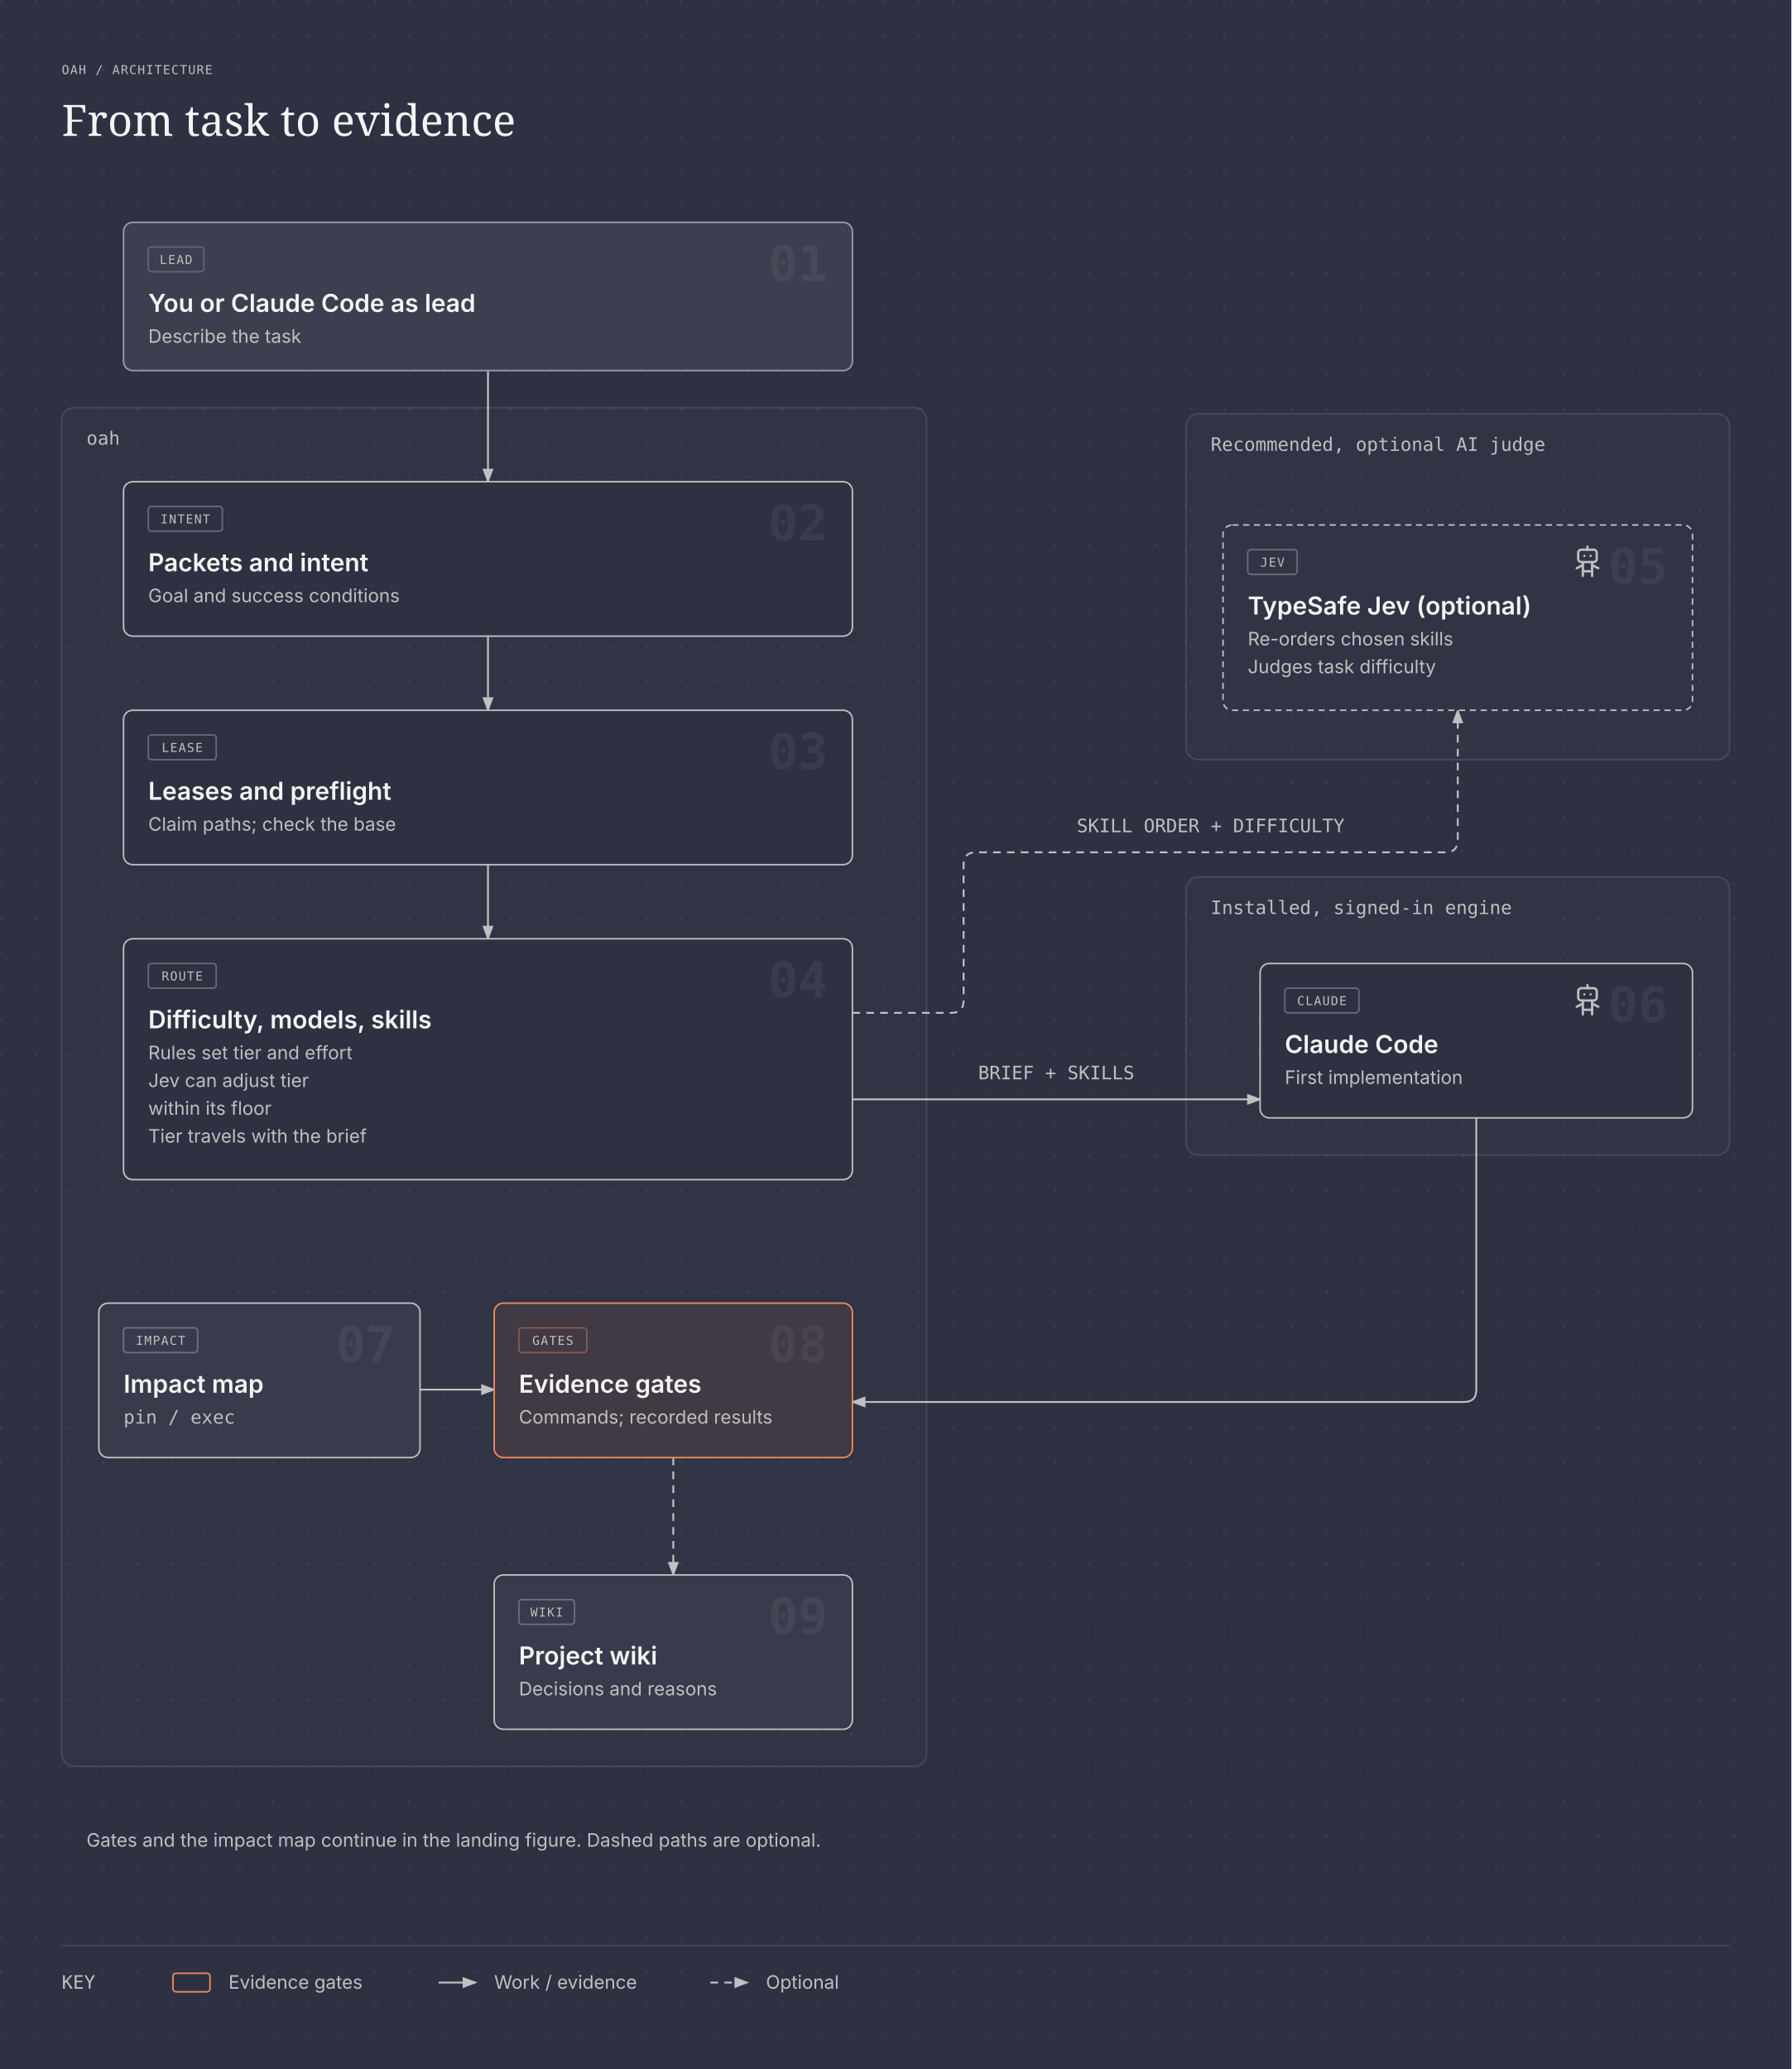
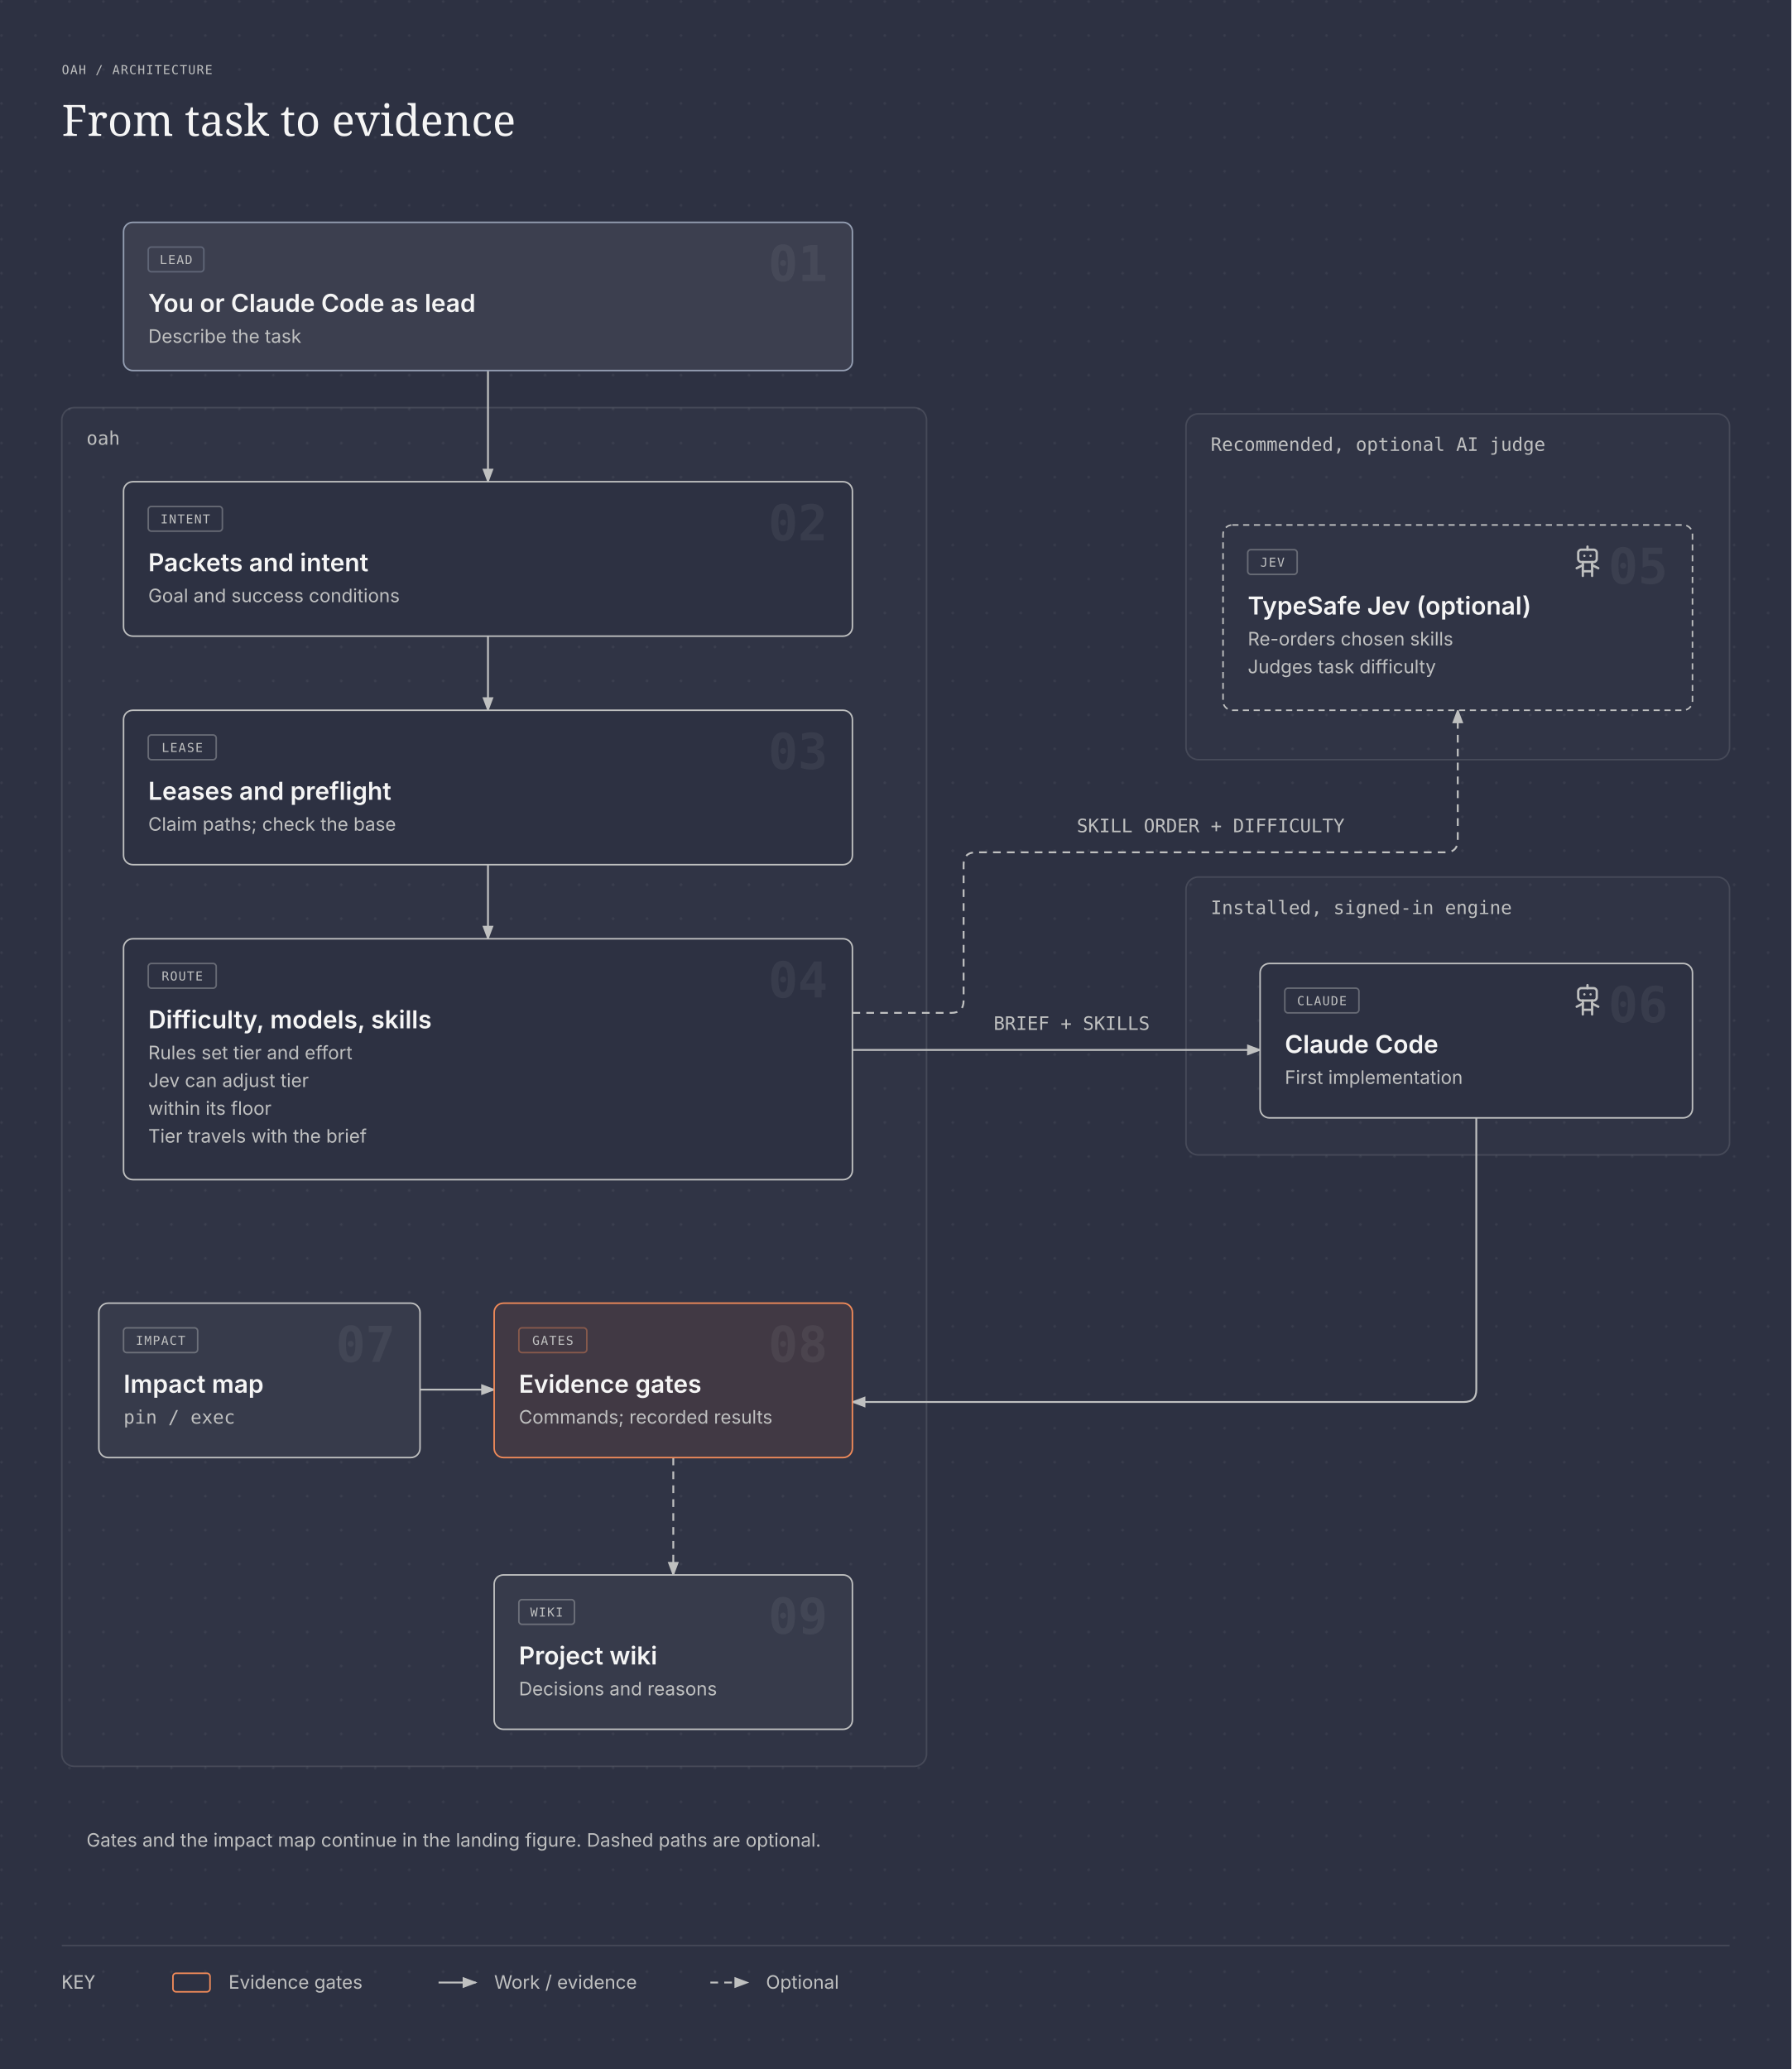
<svg xmlns="http://www.w3.org/2000/svg" viewBox="0 0 1160 1340" role="img" aria-labelledby="architecture-build-dark-title architecture-build-dark-desc" data-diagram-type="Architecture" data-size="fit" id="architecture-build-dark-root">
  <defs>
    <style>#architecture-build-dark-root { font-family: "Geist", system-ui, -apple-system, "Segoe UI", sans-serif; color: #f5f5f5; }
      #architecture-build-dark-root .diagram-container { width: 100%; overflow-x: auto; }
      #architecture-build-dark-root text { font-family: "Geist", system-ui, -apple-system, "Segoe UI", sans-serif; fill: #f5f5f5; }
      #architecture-build-dark-root .title { font-family: "Instrument Serif", Georgia, serif; font-size: 28px; font-weight: 400; }
      #architecture-build-dark-root .node { font-size: 16px; font-weight: 600; }
      #architecture-build-dark-root .sub { font-family: "Geist", system-ui, -apple-system, "Segoe UI", sans-serif; font-size: 12px; font-weight: 400; fill: #bfc0c0; }
      #architecture-build-dark-root .technical { font-family: "Geist Mono", ui-monospace, "SFMono-Regular", Consolas, monospace; }
      #architecture-build-dark-root .label { font-size: 12px; font-family: "Geist Mono", ui-monospace, "SFMono-Regular", Consolas, monospace; font-weight: 400; fill: #bfc0c0; }
      #architecture-build-dark-root .prose { font-size: 12px; font-weight: 400; fill: #bfc0c0; }
      #architecture-build-dark-root .zone-label { font-size: 12px; font-family: "Geist Mono", ui-monospace, "SFMono-Regular", Consolas, monospace; font-weight: 500; fill: #bfc0c0; }
      #architecture-build-dark-root .arrow-label { font-size: 12px; font-family: "Geist Mono", ui-monospace, "SFMono-Regular", Consolas, monospace; font-weight: 400; fill: #bfc0c0; }
      #architecture-build-dark-root .tag { font-family: "Geist Mono", ui-monospace, "SFMono-Regular", Consolas, monospace; font-size: 8px; font-weight: 500; letter-spacing: .08em; fill: #bfc0c0; }
      #architecture-build-dark-root .ghost { font-family: "Geist Mono", ui-monospace, "SFMono-Regular", Consolas, monospace; font-size: 32px; font-weight: 600; fill: #f5f5f5; opacity: .06; }
      @media print {
#architecture-build-dark-root .diagram-container { overflow-x: visible; }
}</style>
    <pattern id="architecture-build-dark-dots" width="22" height="22" patternUnits="userSpaceOnUse">
      <circle cx="1" cy="1" r="0.9" fill="#f5f5f5" fill-opacity=".10" />
    </pattern>
    <marker id="architecture-build-dark-arrow" markerWidth="8" markerHeight="6" refX="7" refY="3" orient="auto">
      <polygon points="0 0, 8 3, 0 6" fill="#bfc0c0" />
    </marker>
    <marker id="architecture-build-dark-arrow-accent" markerWidth="8" markerHeight="6" refX="7" refY="3" orient="auto">
      <polygon points="0 0, 8 3, 0 6" fill="#f08a59" />
    </marker>
    <marker id="architecture-build-dark-arrow-link" markerWidth="8" markerHeight="6" refX="7" refY="3" orient="auto">
      <polygon points="0 0, 8 3, 0 6" fill="#739fdf" />
    </marker>
  </defs>
  <rect width="1160" height="1340" fill="#2d3142" />
  <rect width="1160" height="1340" fill="url(#architecture-build-dark-dots)" opacity=".55" />
  <text x="40" y="48" class="tag" text-anchor="start">OAH / ARCHITECTURE</text>
  <text x="40" y="88" class="title" text-anchor="start">From task to evidence</text>
  <rect x="40" y="264" width="560" height="880" rx="8" fill="#f5f5f5" stroke="#f5f5f5" stroke-width="1" data-group-id="oah" fill-opacity=".02" stroke-opacity=".12" />
  <text x="56" y="288" class="zone-label" text-anchor="start">oah</text>
  <rect x="768" y="268" width="352" height="224" rx="8" fill="#f5f5f5" stroke="#f5f5f5" stroke-width="1" data-group-id="judge" fill-opacity=".02" stroke-opacity=".12" />
  <text x="784" y="292" class="zone-label" text-anchor="start">Recommended, optional AI judge</text>
  <rect x="768" y="568" width="352" height="180" rx="8" fill="#f5f5f5" stroke="#f5f5f5" stroke-width="1" data-group-id="engines" fill-opacity=".02" stroke-opacity=".12" />
  <text x="784" y="592" class="zone-label" text-anchor="start">Installed, signed-in engine</text>
  <path d="M 316,240 L 316,312" data-edge-id="a1" data-from="you" data-to="intent" data-label="" fill="none" stroke="#bfc0c0" stroke-width="1.2" marker-end="url(#architecture-build-dark-arrow)" />
  <path d="M 316,412 L 316,460" data-edge-id="a2" data-from="intent" data-to="lease" data-label="" fill="none" stroke="#bfc0c0" stroke-width="1.2" marker-end="url(#architecture-build-dark-arrow)" />
  <path d="M 316,560 L 316,608" data-edge-id="a3" data-from="lease" data-to="route" data-label="" fill="none" stroke="#bfc0c0" stroke-width="1.2" marker-end="url(#architecture-build-dark-arrow)" />
  <path d="M 552,656 L 616,656 Q 624,656 624,648 L 624,560 Q 624,552 632,552 L 936,552 Q 944,552 944,544 L 944,460" data-edge-id="a4" data-from="route" data-to="jev" data-label="SKILL ORDER + DIFFICULTY" fill="none" stroke="#bfc0c0" stroke-width="1.2" stroke-dasharray="5,4" marker-end="url(#architecture-build-dark-arrow)" />
-   <path d="M 552,712 L 816,712" data-edge-id="a5" data-from="route" data-to="claude" data-label="BRIEF + SKILLS" fill="none" stroke="#bfc0c0" stroke-width="1.2" marker-end="url(#architecture-build-dark-arrow)" />
+   <path d="M 552,680 L 816,680" data-edge-id="a5" data-from="route" data-to="claude" data-label="BRIEF + SKILLS" fill="none" stroke="#bfc0c0" stroke-width="1.2" marker-end="url(#architecture-build-dark-arrow)" />
  <path d="M 956,724 L 956,900 Q 956,908 948,908 L 552,908" data-edge-id="a6" data-from="claude" data-to="gates" data-label="" fill="none" stroke="#bfc0c0" stroke-width="1.2" marker-end="url(#architecture-build-dark-arrow)" />
  <path d="M 272,900 L 320,900" data-edge-id="a7" data-from="impact" data-to="gates" data-label="" fill="none" stroke="#bfc0c0" stroke-width="1.2" marker-end="url(#architecture-build-dark-arrow)" />
  <path d="M 436,944 L 436,1020" data-edge-id="a8" data-from="gates" data-to="wiki" data-label="" fill="none" stroke="#bfc0c0" stroke-width="1.2" stroke-dasharray="5,4" marker-end="url(#architecture-build-dark-arrow)" />
  <rect x="684" y="524" width="200" height="20" rx="2" fill="#2d3142" />
  <text x="784" y="539" class="arrow-label" text-anchor="middle">SKILL ORDER + DIFFICULTY</text>
-   <rect x="622" y="684" width="124" height="20" rx="2" fill="#2d3142" />
-   <text x="684" y="699" class="arrow-label" text-anchor="middle">BRIEF + SKILLS</text>
+   <rect x="632" y="652" width="124" height="20" rx="2" fill="#2d3142" />
+   <text x="694" y="667" class="arrow-label" text-anchor="middle">BRIEF + SKILLS</text>
  <g data-node-id="you" data-source-label="You or Claude Code as lead Describe the task">
    <rect x="80" y="144" width="472" height="96" rx="6" fill="#2d3142" />
    <rect x="80" y="144" width="472" height="96" rx="6" fill="#bfc0c0" stroke="#949eb2" stroke-width="1" fill-opacity=".10" />
    <g aria-hidden="true">
      <rect x="96" y="160" width="36" height="16" rx="2" fill="none" stroke="#949eb2" stroke-width="1" stroke-opacity=".4" />
      <text x="114" y="171" class="tag" text-anchor="middle">LEAD</text>
      <text x="536" y="182" class="ghost" text-anchor="end">01</text>
    </g>
    <text x="96" y="202" class="node" text-anchor="start">You or Claude Code as lead</text>
    <text x="96" y="222" class="sub" text-anchor="start">Describe the task</text>
  </g>
  <g data-node-id="intent" data-source-label="Packets and intent Goal and success conditions">
    <rect x="80" y="312" width="472" height="100" rx="6" fill="#2d3142" />
    <rect x="80" y="312" width="472" height="100" rx="6" fill="#2d3142" stroke="#bfc0c0" stroke-width="1" />
    <g aria-hidden="true">
      <rect x="96" y="328" width="48" height="16" rx="2" fill="none" stroke="#bfc0c0" stroke-width="1" stroke-opacity=".4" />
      <text x="120" y="339" class="tag" text-anchor="middle">INTENT</text>
      <text x="536" y="350" class="ghost" text-anchor="end">02</text>
    </g>
    <text x="96" y="370" class="node" text-anchor="start">Packets and intent</text>
    <text x="96" y="390" class="sub" text-anchor="start">Goal and success conditions</text>
  </g>
  <g data-node-id="lease" data-source-label="Leases and preflight Claim paths; check the base">
    <rect x="80" y="460" width="472" height="100" rx="6" fill="#2d3142" />
    <rect x="80" y="460" width="472" height="100" rx="6" fill="#2d3142" stroke="#bfc0c0" stroke-width="1" />
    <g aria-hidden="true">
      <rect x="96" y="476" width="44" height="16" rx="2" fill="none" stroke="#bfc0c0" stroke-width="1" stroke-opacity=".4" />
      <text x="118" y="487" class="tag" text-anchor="middle">LEASE</text>
      <text x="536" y="498" class="ghost" text-anchor="end">03</text>
    </g>
    <text x="96" y="518" class="node" text-anchor="start">Leases and preflight</text>
    <text x="96" y="538" class="sub" text-anchor="start">Claim paths; check the base</text>
  </g>
  <g data-node-id="route" data-source-label="Difficulty, models, skills Rules set tier and effort Jev can adjust tier within its floor Tier travels with the brief">
    <rect x="80" y="608" width="472" height="156" rx="6" fill="#2d3142" />
    <rect x="80" y="608" width="472" height="156" rx="6" fill="#2d3142" stroke="#bfc0c0" stroke-width="1" />
    <g aria-hidden="true">
      <rect x="96" y="624" width="44" height="16" rx="2" fill="none" stroke="#bfc0c0" stroke-width="1" stroke-opacity=".4" />
      <text x="118" y="635" class="tag" text-anchor="middle">ROUTE</text>
      <text x="536" y="646" class="ghost" text-anchor="end">04</text>
    </g>
    <text x="96" y="666" class="node" text-anchor="start">Difficulty, models, skills</text>
    <text x="96" y="686" class="sub" text-anchor="start">Rules set tier and effort</text>
    <text x="96" y="704" class="sub" text-anchor="start">Jev can adjust tier</text>
    <text x="96" y="722" class="sub" text-anchor="start">within its floor</text>
    <text x="96" y="740" class="sub" text-anchor="start">Tier travels with the brief</text>
  </g>
  <g data-node-id="jev" data-source-label="TypeSafe Jev (optional) Re-orders chosen skills Judges task difficulty">
    <rect x="792" y="340" width="304" height="120" rx="6" fill="#2d3142" />
    <rect x="792" y="340" width="304" height="120" rx="6" fill="#f5f5f5" stroke="#bfc0c0" stroke-width="1" fill-opacity=".02" stroke-dasharray="4,3" />
    <g aria-hidden="true">
      <rect x="808" y="356" width="32" height="16" rx="2" fill="none" stroke="#bfc0c0" stroke-width="1" stroke-opacity=".4" />
      <text x="824" y="367" class="tag" text-anchor="middle">JEV</text>
      <text x="1080" y="378" class="ghost" text-anchor="end">05</text>
      <g transform="translate(1016,352)" color="#bfc0c0">
        <g fill="none" stroke="currentColor" stroke-width="1.5" stroke-linecap="round" stroke-linejoin="round">
          <path d="M6 6a2 2 0 0 1 2 -2h8a2 2 0 0 1 2 2v4a2 2 0 0 1 -2 2h-8a2 2 0 0 1 -2 -2l0 -4" />
          <path d="M12 2v2" />
          <path d="M9 12v9" />
          <path d="M15 12v9" />
          <path d="M5 16l4 -2" />
          <path d="M15 14l4 2" />
          <path d="M9 18h6" />
          <path d="M10 8v.01" />
          <path d="M14 8v.01" />
        </g>
      </g>
    </g>
    <text x="808" y="398" class="node" text-anchor="start">TypeSafe Jev (optional)</text>
    <text x="808" y="418" class="sub" text-anchor="start">Re-orders chosen skills</text>
    <text x="808" y="436" class="sub" text-anchor="start">Judges task difficulty</text>
  </g>
  <g data-node-id="claude" data-source-label="Claude Code First implementation">
    <rect x="816" y="624" width="280" height="100" rx="6" fill="#2d3142" />
    <rect x="816" y="624" width="280" height="100" rx="6" fill="#2d3142" stroke="#bfc0c0" stroke-width="1" />
    <g aria-hidden="true">
      <rect x="832" y="640" width="48" height="16" rx="2" fill="none" stroke="#bfc0c0" stroke-width="1" stroke-opacity=".4" />
      <text x="856" y="651" class="tag" text-anchor="middle">CLAUDE</text>
      <text x="1080" y="662" class="ghost" text-anchor="end">06</text>
      <g transform="translate(1016,636)" color="#bfc0c0">
        <g fill="none" stroke="currentColor" stroke-width="1.5" stroke-linecap="round" stroke-linejoin="round">
          <path d="M6 6a2 2 0 0 1 2 -2h8a2 2 0 0 1 2 2v4a2 2 0 0 1 -2 2h-8a2 2 0 0 1 -2 -2l0 -4" />
          <path d="M12 2v2" />
          <path d="M9 12v9" />
          <path d="M15 12v9" />
          <path d="M5 16l4 -2" />
          <path d="M15 14l4 2" />
          <path d="M9 18h6" />
          <path d="M10 8v.01" />
          <path d="M14 8v.01" />
        </g>
      </g>
    </g>
    <text x="832" y="682" class="node" text-anchor="start">Claude Code</text>
    <text x="832" y="702" class="sub" text-anchor="start">First implementation</text>
  </g>
  <g data-node-id="impact" data-source-label="Impact map pin / exec">
    <rect x="64" y="844" width="208" height="100" rx="6" fill="#2d3142" />
    <rect x="64" y="844" width="208" height="100" rx="6" fill="#f5f5f5" stroke="#bfc0c0" stroke-width="1" fill-opacity=".05" />
    <g aria-hidden="true">
      <rect x="80" y="860" width="48" height="16" rx="2" fill="none" stroke="#bfc0c0" stroke-width="1" stroke-opacity=".4" />
      <text x="104" y="871" class="tag" text-anchor="middle">IMPACT</text>
      <text x="256" y="882" class="ghost" text-anchor="end">07</text>
    </g>
    <text x="80" y="902" class="node" text-anchor="start">Impact map</text>
    <text x="80" y="922" class="sub technical" text-anchor="start">pin / exec</text>
  </g>
  <g data-node-id="gates" data-source-label="Evidence gates Commands; recorded results">
    <rect x="320" y="844" width="232" height="100" rx="6" fill="#2d3142" />
    <rect x="320" y="844" width="232" height="100" rx="6" fill="#f08a59" stroke="#f08a59" stroke-width="1" fill-opacity=".10" />
    <g aria-hidden="true">
      <rect x="336" y="860" width="44" height="16" rx="2" fill="none" stroke="#f08a59" stroke-width="1" stroke-opacity=".4" />
      <text x="358" y="871" class="tag" text-anchor="middle">GATES</text>
      <text x="536" y="882" class="ghost" text-anchor="end">08</text>
    </g>
    <text x="336" y="902" class="node" text-anchor="start">Evidence gates</text>
    <text x="336" y="922" class="sub" text-anchor="start">Commands; recorded results</text>
  </g>
  <g data-node-id="wiki" data-source-label="Project wiki Decisions and reasons">
    <rect x="320" y="1020" width="232" height="100" rx="6" fill="#2d3142" />
    <rect x="320" y="1020" width="232" height="100" rx="6" fill="#f5f5f5" stroke="#bfc0c0" stroke-width="1" fill-opacity=".05" />
    <g aria-hidden="true">
      <rect x="336" y="1036" width="36" height="16" rx="2" fill="none" stroke="#bfc0c0" stroke-width="1" stroke-opacity=".4" />
      <text x="354" y="1047" class="tag" text-anchor="middle">WIKI</text>
      <text x="536" y="1058" class="ghost" text-anchor="end">09</text>
    </g>
    <text x="336" y="1078" class="node" text-anchor="start">Project wiki</text>
    <text x="336" y="1098" class="sub" text-anchor="start">Decisions and reasons</text>
  </g>
  <text x="56" y="1196" class="prose" text-anchor="start">Gates and the impact map continue in the landing figure. Dashed paths are optional.</text>
  <line x1="40" y1="1260" x2="1120" y2="1260" stroke="#f5f5f5" stroke-opacity=".12" />
  <text x="40" y="1288" class="zone-label" text-anchor="start">KEY</text>
  <rect x="112" y="1278" width="24" height="12" rx="2" fill="none" stroke="#f08a59" stroke-width="1" />
  <text x="148" y="1288" class="prose" text-anchor="start">Evidence gates</text>
  <path d="M 284,1284 h 24" fill="none" stroke="#bfc0c0" stroke-width="1.2" marker-end="url(#architecture-build-dark-arrow)" />
  <text x="320" y="1288" class="prose" text-anchor="start">Work / evidence</text>
  <path d="M 460,1284 h 24" fill="none" stroke="#bfc0c0" stroke-width="1.2" stroke-dasharray="5,4" marker-end="url(#architecture-build-dark-arrow)" />
  <text x="496" y="1288" class="prose" text-anchor="start">Optional</text>
</svg>
